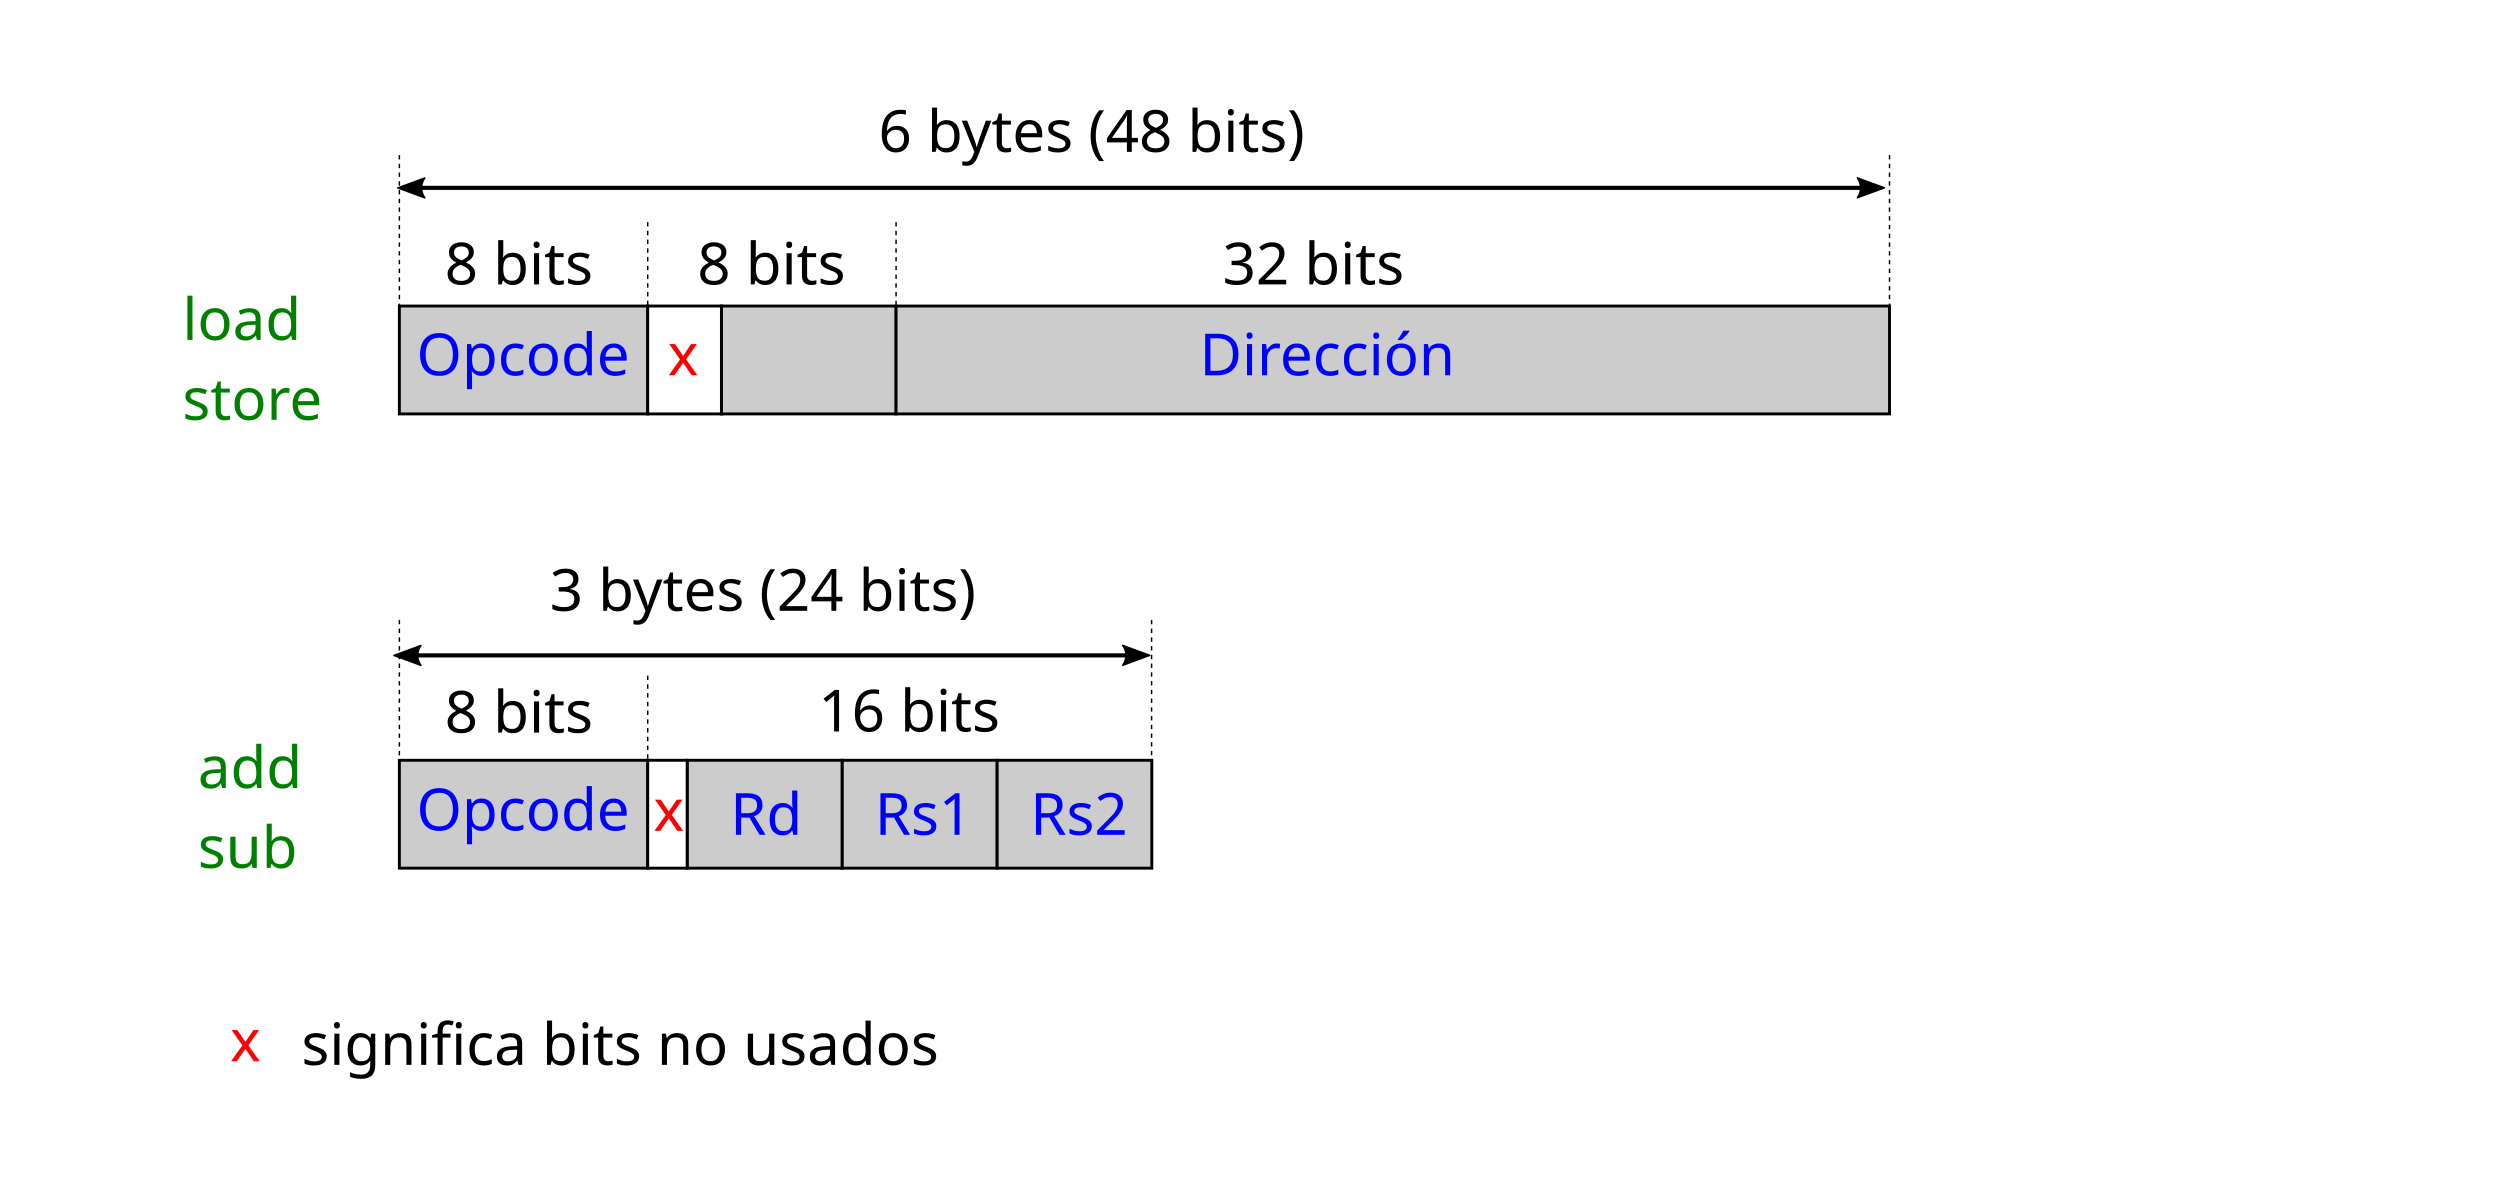
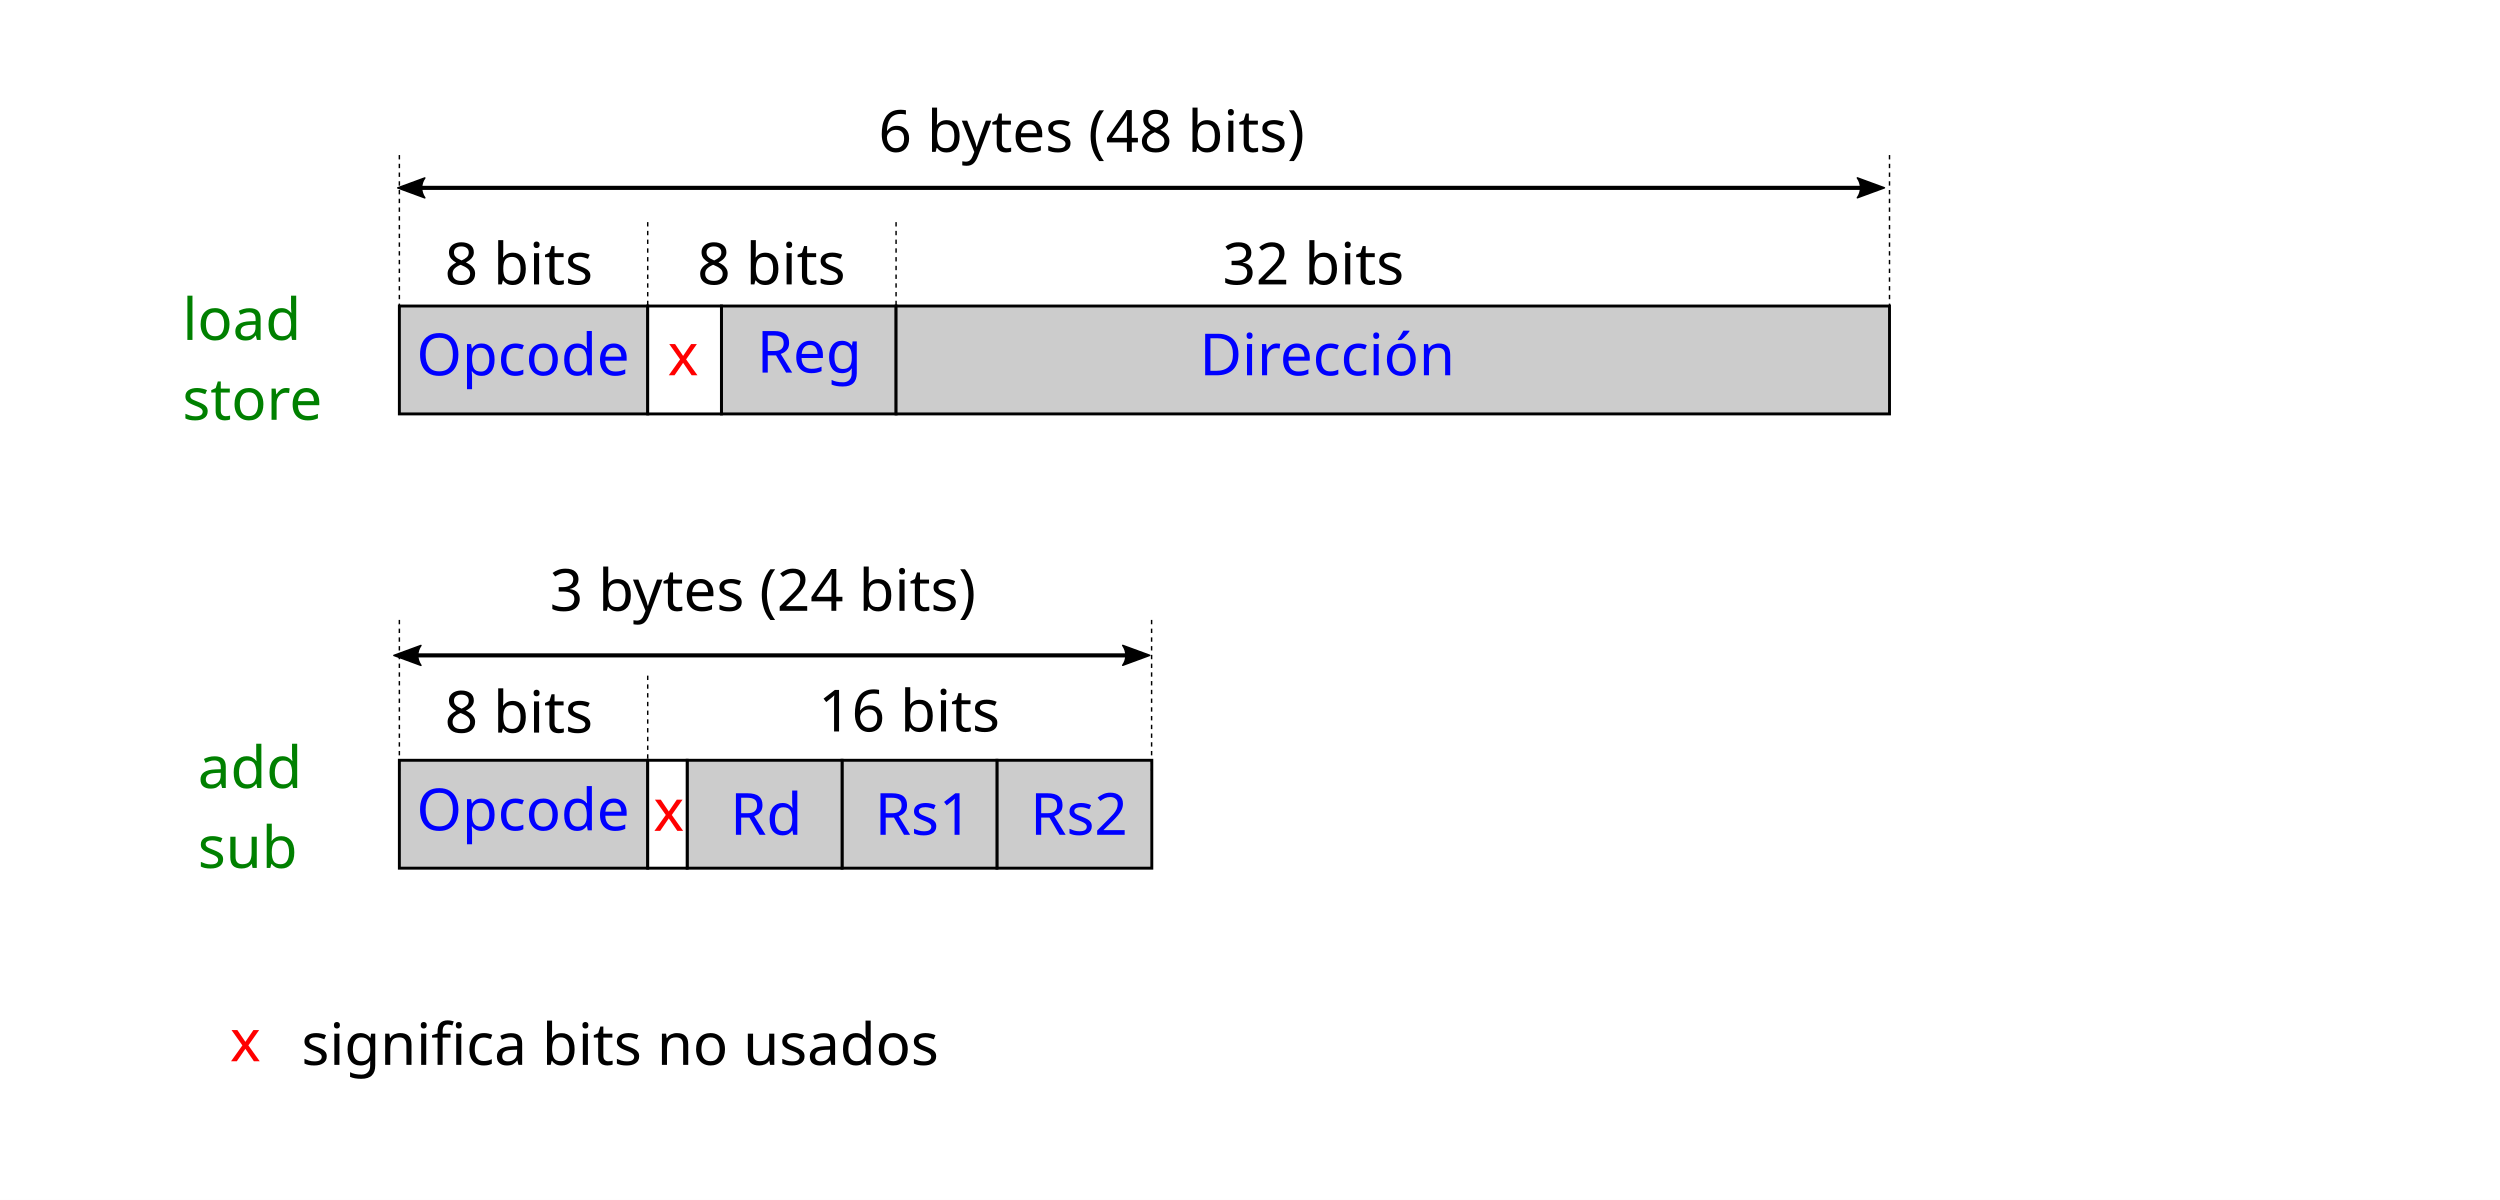
<svg xmlns="http://www.w3.org/2000/svg" width="454.342mm" height="218.072mm" viewBox="0 0 454.342 218.072" version="1.1" id="svg8">
  <defs id="defs2">
    <rect x="334.458" y="-252.954" width="104.334" height="35.384" id="rect1851" />
    <rect x="388.015" y="-139.587" width="140.389" height="35.811" id="rect1845" />
    <marker style="overflow:visible" id="Arrow2Mstart" refX="0" refY="0" orient="auto">
      <path transform="scale(0.6)" d="M 8.719,4.034 -2.207,0.016 8.719,-4.002 c -1.745,2.372 -1.735,5.617 -6e-7,8.035 z" style="fill:#000000;fill-opacity:1;fill-rule:evenodd;stroke:#000000;stroke-width:0.625;stroke-linejoin:round;stroke-opacity:1" id="path2776" />
    </marker>
    <marker style="overflow:visible" id="Arrow2Mend" refX="0" refY="0" orient="auto">
      <path transform="scale(-0.6)" d="M 8.719,4.034 -2.207,0.016 8.719,-4.002 c -1.745,2.372 -1.735,5.617 -6e-7,8.035 z" style="fill:#000000;fill-opacity:1;fill-rule:evenodd;stroke:#000000;stroke-width:0.625;stroke-linejoin:round;stroke-opacity:1" id="path2779" />
    </marker>
    <marker style="overflow:visible" id="Arrow2Mstart-9" refX="0" refY="0" orient="auto">
      <path transform="scale(0.6)" d="M 8.719,4.034 -2.207,0.016 8.719,-4.002 c -1.745,2.372 -1.735,5.617 -6e-7,8.035 z" style="fill:#000000;fill-opacity:1;fill-rule:evenodd;stroke:#000000;stroke-width:0.625;stroke-linejoin:round;stroke-opacity:1" id="path2776-1" />
    </marker>
    <marker style="overflow:visible" id="Arrow2Mend-2" refX="0" refY="0" orient="auto">
      <path transform="scale(-0.6)" d="M 8.719,4.034 -2.207,0.016 8.719,-4.002 c -1.745,2.372 -1.735,5.617 -6e-7,8.035 z" style="fill:#000000;fill-opacity:1;fill-rule:evenodd;stroke:#000000;stroke-width:0.625;stroke-linejoin:round;stroke-opacity:1" id="path2779-7" />
    </marker>
    <marker style="overflow:visible" id="Arrow2Mstart-92" refX="0" refY="0" orient="auto">
      <path transform="scale(0.6)" d="M 8.719,4.034 -2.207,0.016 8.719,-4.002 c -1.745,2.372 -1.735,5.617 -6e-7,8.035 z" style="fill:#000000;fill-opacity:1;fill-rule:evenodd;stroke:#000000;stroke-width:0.625;stroke-linejoin:round;stroke-opacity:1" id="path2776-0" />
    </marker>
    <marker style="overflow:visible" id="Arrow2Mend-23" refX="0" refY="0" orient="auto">
      <path transform="scale(-0.6)" d="M 8.719,4.034 -2.207,0.016 8.719,-4.002 c -1.745,2.372 -1.735,5.617 -6e-7,8.035 z" style="fill:#000000;fill-opacity:1;fill-rule:evenodd;stroke:#000000;stroke-width:0.625;stroke-linejoin:round;stroke-opacity:1" id="path2779-75" />
    </marker>
    <marker style="overflow:visible" id="Arrow2Mend-23-2" refX="0" refY="0" orient="auto">
      <path transform="scale(-0.6)" d="M 8.719,4.034 -2.207,0.016 8.719,-4.002 c -1.745,2.372 -1.735,5.617 -6e-7,8.035 z" style="fill:#000000;fill-opacity:1;fill-rule:evenodd;stroke:#000000;stroke-width:0.625;stroke-linejoin:round;stroke-opacity:1" id="path2779-75-2" />
    </marker>
    <marker style="overflow:visible" id="Arrow2Mend-23-9" refX="0" refY="0" orient="auto">
      <path transform="scale(-0.6)" d="M 8.719,4.034 -2.207,0.016 8.719,-4.002 c -1.745,2.372 -1.735,5.617 -6e-7,8.035 z" style="fill:#000000;fill-opacity:1;fill-rule:evenodd;stroke:#000000;stroke-width:0.625;stroke-linejoin:round;stroke-opacity:1" id="path2779-75-7" />
    </marker>
    <marker style="overflow:visible" id="Arrow2Mend-23-2-3" refX="0" refY="0" orient="auto">
      <path transform="scale(-0.6)" d="M 8.719,4.034 -2.207,0.016 8.719,-4.002 c -1.745,2.372 -1.735,5.617 -6e-7,8.035 z" style="fill:#000000;fill-opacity:1;fill-rule:evenodd;stroke:#000000;stroke-width:0.625;stroke-linejoin:round;stroke-opacity:1" id="path2779-75-2-6" />
    </marker>
    <marker style="overflow:visible" id="Arrow2Mend-23-93" refX="0" refY="0" orient="auto">
      <path transform="scale(-0.6)" d="M 8.719,4.034 -2.207,0.016 8.719,-4.002 c -1.745,2.372 -1.735,5.617 -6e-7,8.035 z" style="fill:#000000;fill-opacity:1;fill-rule:evenodd;stroke:#000000;stroke-width:0.625;stroke-linejoin:round;stroke-opacity:1" id="path2779-75-1" />
    </marker>
    <marker style="overflow:visible" id="Arrow2Mend-23-2-9" refX="0" refY="0" orient="auto">
      <path transform="scale(-0.6)" d="M 8.719,4.034 -2.207,0.016 8.719,-4.002 c -1.745,2.372 -1.735,5.617 -6e-7,8.035 z" style="fill:#000000;fill-opacity:1;fill-rule:evenodd;stroke:#000000;stroke-width:0.625;stroke-linejoin:round;stroke-opacity:1" id="path2779-75-2-4" />
    </marker>
    <marker style="overflow:visible" id="Arrow2Mend-23-9-7" refX="0" refY="0" orient="auto">
      <path transform="scale(-0.6)" d="M 8.719,4.034 -2.207,0.016 8.719,-4.002 c -1.745,2.372 -1.735,5.617 -6e-7,8.035 z" style="fill:#000000;fill-opacity:1;fill-rule:evenodd;stroke:#000000;stroke-width:0.625;stroke-linejoin:round;stroke-opacity:1" id="path2779-75-7-8" />
    </marker>
    <marker style="overflow:visible" id="Arrow2Mend-23-2-3-4" refX="0" refY="0" orient="auto">
      <path transform="scale(-0.6)" d="M 8.719,4.034 -2.207,0.016 8.719,-4.002 c -1.745,2.372 -1.735,5.617 -6e-7,8.035 z" style="fill:#000000;fill-opacity:1;fill-rule:evenodd;stroke:#000000;stroke-width:0.625;stroke-linejoin:round;stroke-opacity:1" id="path2779-75-2-6-5" />
    </marker>
    <marker style="overflow:visible" id="Arrow2Mend-23-0" refX="0" refY="0" orient="auto">
      <path transform="scale(-0.6)" d="M 8.719,4.034 -2.207,0.016 8.719,-4.002 c -1.745,2.372 -1.735,5.617 -6e-7,8.035 z" style="fill:#000000;fill-opacity:1;fill-rule:evenodd;stroke:#000000;stroke-width:0.625;stroke-linejoin:round;stroke-opacity:1" id="path2779-75-6" />
    </marker>
    <marker style="overflow:visible" id="Arrow2Mend-23-2-32" refX="0" refY="0" orient="auto">
      <path transform="scale(-0.6)" d="M 8.719,4.034 -2.207,0.016 8.719,-4.002 c -1.745,2.372 -1.735,5.617 -6e-7,8.035 z" style="fill:#000000;fill-opacity:1;fill-rule:evenodd;stroke:#000000;stroke-width:0.625;stroke-linejoin:round;stroke-opacity:1" id="path2779-75-2-0" />
    </marker>
    <marker style="overflow:visible" id="Arrow2Mend-23-9-6" refX="0" refY="0" orient="auto">
      <path transform="scale(-0.6)" d="M 8.719,4.034 -2.207,0.016 8.719,-4.002 c -1.745,2.372 -1.735,5.617 -6e-7,8.035 z" style="fill:#000000;fill-opacity:1;fill-rule:evenodd;stroke:#000000;stroke-width:0.625;stroke-linejoin:round;stroke-opacity:1" id="path2779-75-7-1" />
    </marker>
    <marker style="overflow:visible" id="Arrow2Mstart-9-6" refX="0" refY="0" orient="auto">
      <path transform="scale(0.6)" d="M 8.719,4.034 -2.207,0.016 8.719,-4.002 c -1.745,2.372 -1.735,5.617 -6e-7,8.035 z" style="fill:#000000;fill-opacity:1;fill-rule:evenodd;stroke:#000000;stroke-width:0.625;stroke-linejoin:round;stroke-opacity:1" id="path2776-1-1" />
    </marker>
    <marker style="overflow:visible" id="Arrow2Mend-23-9-6-0" refX="0" refY="0" orient="auto">
      <path transform="scale(-0.6)" d="M 8.719,4.034 -2.207,0.016 8.719,-4.002 c -1.745,2.372 -1.735,5.617 -6e-7,8.035 z" style="fill:#000000;fill-opacity:1;fill-rule:evenodd;stroke:#000000;stroke-width:0.625;stroke-linejoin:round;stroke-opacity:1" id="path2779-75-7-1-6" />
    </marker>
  </defs>
  <g id="layer2" transform="translate(94.18892,450.9316)">
    <rect style="fill:#ffffff;stroke:none;stroke-width:0.265;stroke-miterlimit:4;stroke-dasharray:0.795, 0.795;stroke-dashoffset:0" id="rect1951" width="454.342" height="218.072" x="-94.189" y="-450.932" />
  </g>
  <g id="layer1" transform="translate(94.18892,450.9316)">
    <rect style="fill:#cccccc;fill-rule:evenodd;stroke:#000000;stroke-width:0.529;stroke-miterlimit:4;stroke-dasharray:none" id="rect1921" width="45.136" height="19.609" x="-21.61" y="-395.316" />
    <path style="fill:none;stroke:#000000;stroke-width:0.749;stroke-linecap:butt;stroke-linejoin:miter;stroke-miterlimit:4;stroke-dasharray:none;stroke-opacity:1;marker-start:url(#Arrow2Mstart-9);marker-end:url(#Arrow2Mend-23-9-6)" d="M 247.284,-416.79 H -20.907" id="path1927-9-1-4" />
    <text xml:space="preserve" style="font-style:normal;font-weight:normal;font-size:10.583px;line-height:1.25;font-family:sans-serif;fill:#0000ff;fill-opacity:1;stroke:none;stroke-width:0.265" x="-18.491" y="-382.727" id="text1925-3-7-3-6">
      <tspan x="-18.491" y="-382.727" style="font-style:normal;font-variant:normal;font-weight:normal;font-stretch:normal;font-family:Ubuntu;-inkscape-font-specification:Ubuntu;fill:#0000ff;stroke-width:0.265" id="tspan1280">Opcode</tspan>
    </text>
    <text xml:space="preserve" style="font-style:normal;font-weight:normal;font-size:10.583px;line-height:1.25;font-family:sans-serif;fill:#000000;fill-opacity:1;stroke:none;stroke-width:0.265" x="-13.36" y="-399.241" id="text1925-3-7-3-6-7">
      <tspan x="-13.36" y="-399.241" style="font-style:normal;font-variant:normal;font-weight:normal;font-stretch:normal;font-family:Ubuntu;-inkscape-font-specification:Ubuntu;stroke-width:0.265" id="tspan1280-5">8 bits</tspan>
    </text>
    <path style="fill:none;stroke:#000000;stroke-width:0.265;stroke-linecap:butt;stroke-linejoin:miter;stroke-miterlimit:4;stroke-dasharray:0.794, 0.794;stroke-dashoffset:0;stroke-opacity:1" d="m -21.61,-422.754 v 27.437" id="path1685" />
    <path style="fill:none;stroke:#000000;stroke-width:0.265;stroke-linecap:butt;stroke-linejoin:miter;stroke-miterlimit:4;stroke-dasharray:0.794, 0.794;stroke-dashoffset:0;stroke-opacity:1" d="m 23.525,-410.563 v 15.247" id="path1685-2-9-3-1" />
    <text xml:space="preserve" id="text1843" style="font-style:normal;font-weight:normal;font-size:10.583px;line-height:1.25;font-family:sans-serif;white-space:pre;shape-inside:url(#rect1845);fill:#000000;fill-opacity:1;stroke:none;" />
    <rect style="fill:#cccccc;fill-rule:evenodd;stroke:#000000;stroke-width:0.529;stroke-miterlimit:4;stroke-dasharray:none" id="rect1921-3" width="31.739" height="19.609" x="36.922" y="-395.316" />
    <rect style="fill:#ffffff;fill-rule:evenodd;stroke:#000000;stroke-width:0.529;stroke-miterlimit:4;stroke-dasharray:none" id="rect1921-3-5" width="13.396" height="19.609" x="23.525" y="-395.316" />
    <text xml:space="preserve" style="font-style:normal;font-weight:normal;font-size:10.583px;line-height:1.25;font-family:sans-serif;fill:#ff0000;fill-opacity:1;stroke:none;stroke-width:0.265" x="27.161" y="-382.727" id="text1925-3-7-3-6-6-3">
      <tspan x="27.161" y="-382.727" style="font-style:normal;font-variant:normal;font-weight:normal;font-stretch:normal;font-family:Ubuntu;-inkscape-font-specification:Ubuntu;fill:#ff0000;stroke-width:0.265" id="tspan1280-7-5">x</tspan>
    </text>
    <path style="fill:none;stroke:#000000;stroke-width:0.265;stroke-linecap:butt;stroke-linejoin:miter;stroke-miterlimit:4;stroke-dasharray:0.794, 0.794;stroke-dashoffset:0;stroke-opacity:1" d="m 68.661,-410.563 v 15.247" id="path1685-2-9-3-1-6" />
    <text xml:space="preserve" style="font-style:normal;font-weight:normal;font-size:10.583px;line-height:1.25;font-family:sans-serif;fill:#000000;fill-opacity:1;stroke:none;stroke-width:0.265" x="32.544" y="-399.241" id="text1925-3-7-3-6-7-2">
      <tspan x="32.544" y="-399.241" style="font-style:normal;font-variant:normal;font-weight:normal;font-stretch:normal;font-family:Ubuntu;-inkscape-font-specification:Ubuntu;stroke-width:0.265" id="tspan1280-5-9">8 bits</tspan>
    </text>
    <text xml:space="preserve" style="font-style:normal;font-weight:normal;font-size:10.583px;line-height:1.25;font-family:sans-serif;fill:#008000;fill-opacity:1;stroke:none;stroke-width:0.265" x="-61.04" y="-389.156" id="text1925-3-7-3-6-2">
      <tspan x="-61.04" y="-389.156" style="font-style:normal;font-variant:normal;font-weight:normal;font-stretch:normal;font-family:Ubuntu;-inkscape-font-specification:Ubuntu;fill:#008000;stroke-width:0.265" id="tspan1280-70">load</tspan>
    </text>
    <rect style="fill:#cccccc;fill-rule:evenodd;stroke:#000000;stroke-width:0.529;stroke-miterlimit:4;stroke-dasharray:none" id="rect1921-1-9-3-6-0" width="180.543" height="19.609" x="68.661" y="-395.316" />
    <path style="fill:none;stroke:#000000;stroke-width:0.265;stroke-linecap:butt;stroke-linejoin:miter;stroke-miterlimit:4;stroke-dasharray:0.794, 0.794;stroke-dashoffset:0;stroke-opacity:1" d="m 249.204,-422.754 v 27.437" id="path1685-2-9-3-1-6-6" />
    <text xml:space="preserve" style="font-style:normal;font-weight:normal;font-size:10.583px;line-height:1.25;font-family:sans-serif;fill:#0000ff;fill-opacity:1;stroke:none;stroke-width:0.265" x="123.806" y="-382.727" id="text1925-3-7-3-6-6-2">
      <tspan x="123.806" y="-382.727" style="font-style:normal;font-variant:normal;font-weight:normal;font-stretch:normal;font-family:Ubuntu;-inkscape-font-specification:Ubuntu;fill:#0000ff;stroke-width:0.265" id="tspan1280-7-6">Dirección</tspan>
    </text>
    <text xml:space="preserve" style="font-style:normal;font-weight:normal;font-size:10.583px;line-height:1.25;font-family:sans-serif;fill:#000000;fill-opacity:1;stroke:none;stroke-width:0.265" x="128.008" y="-399.241" id="text1925-3-7-3-6-7-2-1">
      <tspan x="128.008" y="-399.241" style="font-style:normal;font-variant:normal;font-weight:normal;font-stretch:normal;font-family:Ubuntu;-inkscape-font-specification:Ubuntu;stroke-width:0.265" id="tspan1280-5-9-8">32 bits</tspan>
    </text>
    <text xml:space="preserve" style="font-style:normal;font-weight:normal;font-size:10.583px;line-height:1.25;font-family:sans-serif;fill:#008000;fill-opacity:1;stroke:none;stroke-width:0.265" x="-61.04" y="-374.635" id="text1925-3-7-3-6-2-7">
      <tspan x="-61.04" y="-374.635" style="font-style:normal;font-variant:normal;font-weight:normal;font-stretch:normal;font-family:Ubuntu;-inkscape-font-specification:Ubuntu;fill:#008000;stroke-width:0.265" id="tspan1280-70-9">store</tspan>
    </text>
    <text xml:space="preserve" style="font-style:normal;font-weight:normal;font-size:10.583px;line-height:1.25;font-family:sans-serif;fill:#000000;fill-opacity:1;stroke:none;stroke-width:0.265" x="65.48" y="-423.33" id="text1925-3-7-3-6-7-2-1-2">
      <tspan x="65.48" y="-423.33" style="font-style:normal;font-variant:normal;font-weight:normal;font-stretch:normal;font-family:Ubuntu;-inkscape-font-specification:Ubuntu;stroke-width:0.265" id="tspan1280-5-9-8-0">6 bytes (48 bits)</tspan>
    </text>
    <rect style="fill:#cccccc;fill-rule:evenodd;stroke:#000000;stroke-width:0.529;stroke-miterlimit:4;stroke-dasharray:none" id="rect1921-2" width="45.136" height="19.609" x="-21.61" y="-312.761" />
    <text xml:space="preserve" style="font-style:normal;font-weight:normal;font-size:10.583px;line-height:1.25;font-family:sans-serif;fill:#0000ff;fill-opacity:1;stroke:none;stroke-width:0.265" x="-18.491" y="-300.025" id="text1925-3-7-3-6-9">
      <tspan x="-18.491" y="-300.025" style="font-style:normal;font-variant:normal;font-weight:normal;font-stretch:normal;font-family:Ubuntu;-inkscape-font-specification:Ubuntu;fill:#0000ff;stroke-width:0.265" id="tspan1280-2">Opcode</tspan>
    </text>
    <rect style="fill:#cccccc;fill-rule:evenodd;stroke:#000000;stroke-width:0.529;stroke-miterlimit:4;stroke-dasharray:none" id="rect1921-3-2" width="28.149" height="19.609" x="86.989" y="-312.761" />
    <text xml:space="preserve" style="font-style:normal;font-weight:normal;font-size:10.583px;line-height:1.25;font-family:sans-serif;fill:#0000ff;fill-opacity:1;stroke:none;stroke-width:0.265" x="93.051" y="-299.219" id="text1925-3-7-3-6-6">
      <tspan x="93.051" y="-299.219" style="font-style:normal;font-variant:normal;font-weight:normal;font-stretch:normal;font-family:Ubuntu;-inkscape-font-specification:Ubuntu;fill:#0000ff;stroke-width:0.265" id="tspan1280-7">Rs2</tspan>
    </text>
    <rect style="fill:#cccccc;fill-rule:evenodd;stroke:#000000;stroke-width:0.529;stroke-miterlimit:4;stroke-dasharray:none" id="rect1921-3-2-7" width="28.149" height="19.609" x="58.84" y="-312.761" />
    <rect style="fill:#cccccc;fill-rule:evenodd;stroke:#000000;stroke-width:0.529;stroke-miterlimit:4;stroke-dasharray:none" id="rect1921-3-2-7-3" width="28.149" height="19.609" x="30.691" y="-312.761" />
    <g id="g1507" transform="translate(3.248257,11.31902)">
      <rect style="fill:#ffffff;fill-rule:evenodd;stroke:#000000;stroke-width:0.529;stroke-miterlimit:4;stroke-dasharray:none" id="rect1921-3-5-6" width="7.166" height="19.609" x="20.277" y="-324.08" />
      <text xml:space="preserve" style="font-style:normal;font-weight:normal;font-size:10.583px;line-height:1.25;font-family:sans-serif;fill:#ff0000;fill-opacity:1;stroke:none;stroke-width:0.265" x="21.31" y="-311.248" id="text1925-3-7-3-6-6-3-1">
        <tspan x="21.31" y="-311.248" style="font-style:normal;font-variant:normal;font-weight:normal;font-stretch:normal;font-family:Ubuntu;-inkscape-font-specification:Ubuntu;fill:#ff0000;stroke-width:0.265" id="tspan1280-7-5-2">x</tspan>
      </text>
    </g>
    <text xml:space="preserve" style="font-style:normal;font-weight:normal;font-size:10.583px;line-height:1.25;font-family:sans-serif;fill:#0000ff;fill-opacity:1;stroke:none;stroke-width:0.265" x="64.794" y="-299.219" id="text1925-3-7-3-6-6-9">
      <tspan x="64.794" y="-299.219" style="font-style:normal;font-variant:normal;font-weight:normal;font-stretch:normal;font-family:Ubuntu;-inkscape-font-specification:Ubuntu;fill:#0000ff;stroke-width:0.265" id="tspan1280-7-3">Rs1</tspan>
    </text>
    <text xml:space="preserve" style="font-style:normal;font-weight:normal;font-size:10.583px;line-height:1.25;font-family:sans-serif;fill:#0000ff;fill-opacity:1;stroke:none;stroke-width:0.265" x="38.523" y="-299.219" id="text1925-3-7-3-6-6-9-1">
      <tspan x="38.523" y="-299.219" style="font-style:normal;font-variant:normal;font-weight:normal;font-stretch:normal;font-family:Ubuntu;-inkscape-font-specification:Ubuntu;fill:#0000ff;stroke-width:0.265" id="tspan1280-7-3-9">Rd</tspan>
    </text>
    <path style="fill:none;stroke:#000000;stroke-width:0.265;stroke-linecap:butt;stroke-linejoin:miter;stroke-miterlimit:4;stroke-dasharray:0.794, 0.794;stroke-dashoffset:0;stroke-opacity:1" d="m -21.61,-338.272 v 27.437" id="path1685-4" />
    <path style="fill:none;stroke:#000000;stroke-width:0.265;stroke-linecap:butt;stroke-linejoin:miter;stroke-miterlimit:4;stroke-dasharray:0.794, 0.794;stroke-dashoffset:0;stroke-opacity:1" d="m 115.1,-338.272 v 27.437" id="path1685-4-7" />
    <path style="fill:none;stroke:#000000;stroke-width:0.265;stroke-linecap:butt;stroke-linejoin:miter;stroke-miterlimit:4;stroke-dasharray:0.794, 0.794;stroke-dashoffset:0;stroke-opacity:1" d="m 23.525,-328.143 v 15.247" id="path1685-2-9-3-1-8" />
    <text xml:space="preserve" style="font-style:normal;font-weight:normal;font-size:10.583px;line-height:1.25;font-family:sans-serif;fill:#000000;fill-opacity:1;stroke:none;stroke-width:0.265" x="-13.36" y="-317.785" id="text1925-3-7-3-6-7-4">
      <tspan x="-13.36" y="-317.785" style="font-style:normal;font-variant:normal;font-weight:normal;font-stretch:normal;font-family:Ubuntu;-inkscape-font-specification:Ubuntu;stroke-width:0.265" id="tspan1280-5-5">8 bits</tspan>
    </text>
    <text xml:space="preserve" style="font-style:normal;font-weight:normal;font-size:10.583px;line-height:1.25;font-family:sans-serif;fill:#000000;fill-opacity:1;stroke:none;stroke-width:0.265" x="54.548" y="-317.995" id="text1925-3-7-3-6-7-2-0">
      <tspan x="54.548" y="-317.995" style="font-style:normal;font-variant:normal;font-weight:normal;font-stretch:normal;font-family:Ubuntu;-inkscape-font-specification:Ubuntu;stroke-width:0.265" id="tspan1280-5-9-3">16 bits</tspan>
    </text>
    <path style="fill:none;stroke:#000000;stroke-width:0.749;stroke-linecap:butt;stroke-linejoin:miter;stroke-miterlimit:4;stroke-dasharray:none;stroke-opacity:1;marker-start:url(#Arrow2Mstart-9-6);marker-end:url(#Arrow2Mend-23-9-6-0)" d="M 113.771,-331.825 H -21.61" id="path1927-9-1-4-3" />
    <text xml:space="preserve" style="font-style:normal;font-weight:normal;font-size:10.583px;line-height:1.25;font-family:sans-serif;fill:#000000;fill-opacity:1;stroke:none;stroke-width:0.265" x="5.724" y="-339.927" id="text1925-3-7-3-6-7-2-1-2-2">
      <tspan x="5.724" y="-339.927" style="font-style:normal;font-variant:normal;font-weight:normal;font-stretch:normal;font-family:Ubuntu;-inkscape-font-specification:Ubuntu;stroke-width:0.265" id="tspan1280-5-9-8-0-0">3 bytes (24 bits)</tspan>
    </text>
    <text xml:space="preserve" style="font-style:normal;font-weight:normal;font-size:10.583px;line-height:1.25;font-family:sans-serif;fill:#008000;fill-opacity:1;stroke:none;stroke-width:0.265" x="-58.233" y="-307.717" id="text1925-3-7-3-6-2-6">
      <tspan x="-58.233" y="-307.717" style="font-style:normal;font-variant:normal;font-weight:normal;font-stretch:normal;font-family:Ubuntu;-inkscape-font-specification:Ubuntu;fill:#008000;stroke-width:0.265" id="tspan1280-70-1">add</tspan>
    </text>
    <text xml:space="preserve" style="font-style:normal;font-weight:normal;font-size:10.583px;line-height:1.25;font-family:sans-serif;fill:#008000;fill-opacity:1;stroke:none;stroke-width:0.265" x="-58.233" y="-293.197" id="text1925-3-7-3-6-2-7-5">
      <tspan x="-58.233" y="-293.197" style="font-style:normal;font-variant:normal;font-weight:normal;font-stretch:normal;font-family:Ubuntu;-inkscape-font-specification:Ubuntu;fill:#008000;stroke-width:0.265" id="tspan1280-70-9-5">sub</tspan>
    </text>
    <g id="g1507-4" transform="translate(-19.31329,73.08498)">
      <text xml:space="preserve" style="font-style:normal;font-weight:normal;font-size:10.583px;line-height:1.25;font-family:sans-serif;fill:#ff0000;fill-opacity:1;stroke:none;stroke-width:0.265" x="-33.079" y="-331.139" id="text1925-3-7-3-6-6-3-1-6">
        <tspan x="-33.079" y="-331.139" style="font-style:normal;font-variant:normal;font-weight:normal;font-stretch:normal;font-family:Ubuntu;-inkscape-font-specification:Ubuntu;fill:#ff0000;stroke-width:0.265" id="tspan1280-7-5-2-5">x</tspan>
      </text>
    </g>
    <text xml:space="preserve" style="font-style:normal;font-weight:normal;font-size:10.583px;line-height:1.25;font-family:sans-serif;fill:#000000;fill-opacity:1;stroke:none;stroke-width:0.265" x="-39.402" y="-257.402" id="text1925-3-7-3-6-7-2-1-2-2-6">
      <tspan x="-39.402" y="-257.402" style="font-style:normal;font-variant:normal;font-weight:normal;font-stretch:normal;font-family:Ubuntu;-inkscape-font-specification:Ubuntu;stroke-width:0.265" id="tspan1280-5-9-8-0-0-9">significa bits no usados</tspan>
    </text>
+     <text xml:space="preserve" style="font-style:normal;font-weight:normal;font-size:10.583px;line-height:1.25;font-family:sans-serif;fill:#0000ff;fill-opacity:1;stroke:none;stroke-width:0.265" x="43.359" y="-383.217" id="text1925-3-7-3-6-6-9-1-3">
+       <tspan x="43.359" y="-383.217" style="font-style:normal;font-variant:normal;font-weight:normal;font-stretch:normal;font-family:Ubuntu;-inkscape-font-specification:Ubuntu;fill:#0000ff;stroke-width:0.265" id="tspan1280-7-3-9-6">Reg</tspan>
+     </text>
  </g>
</svg>
